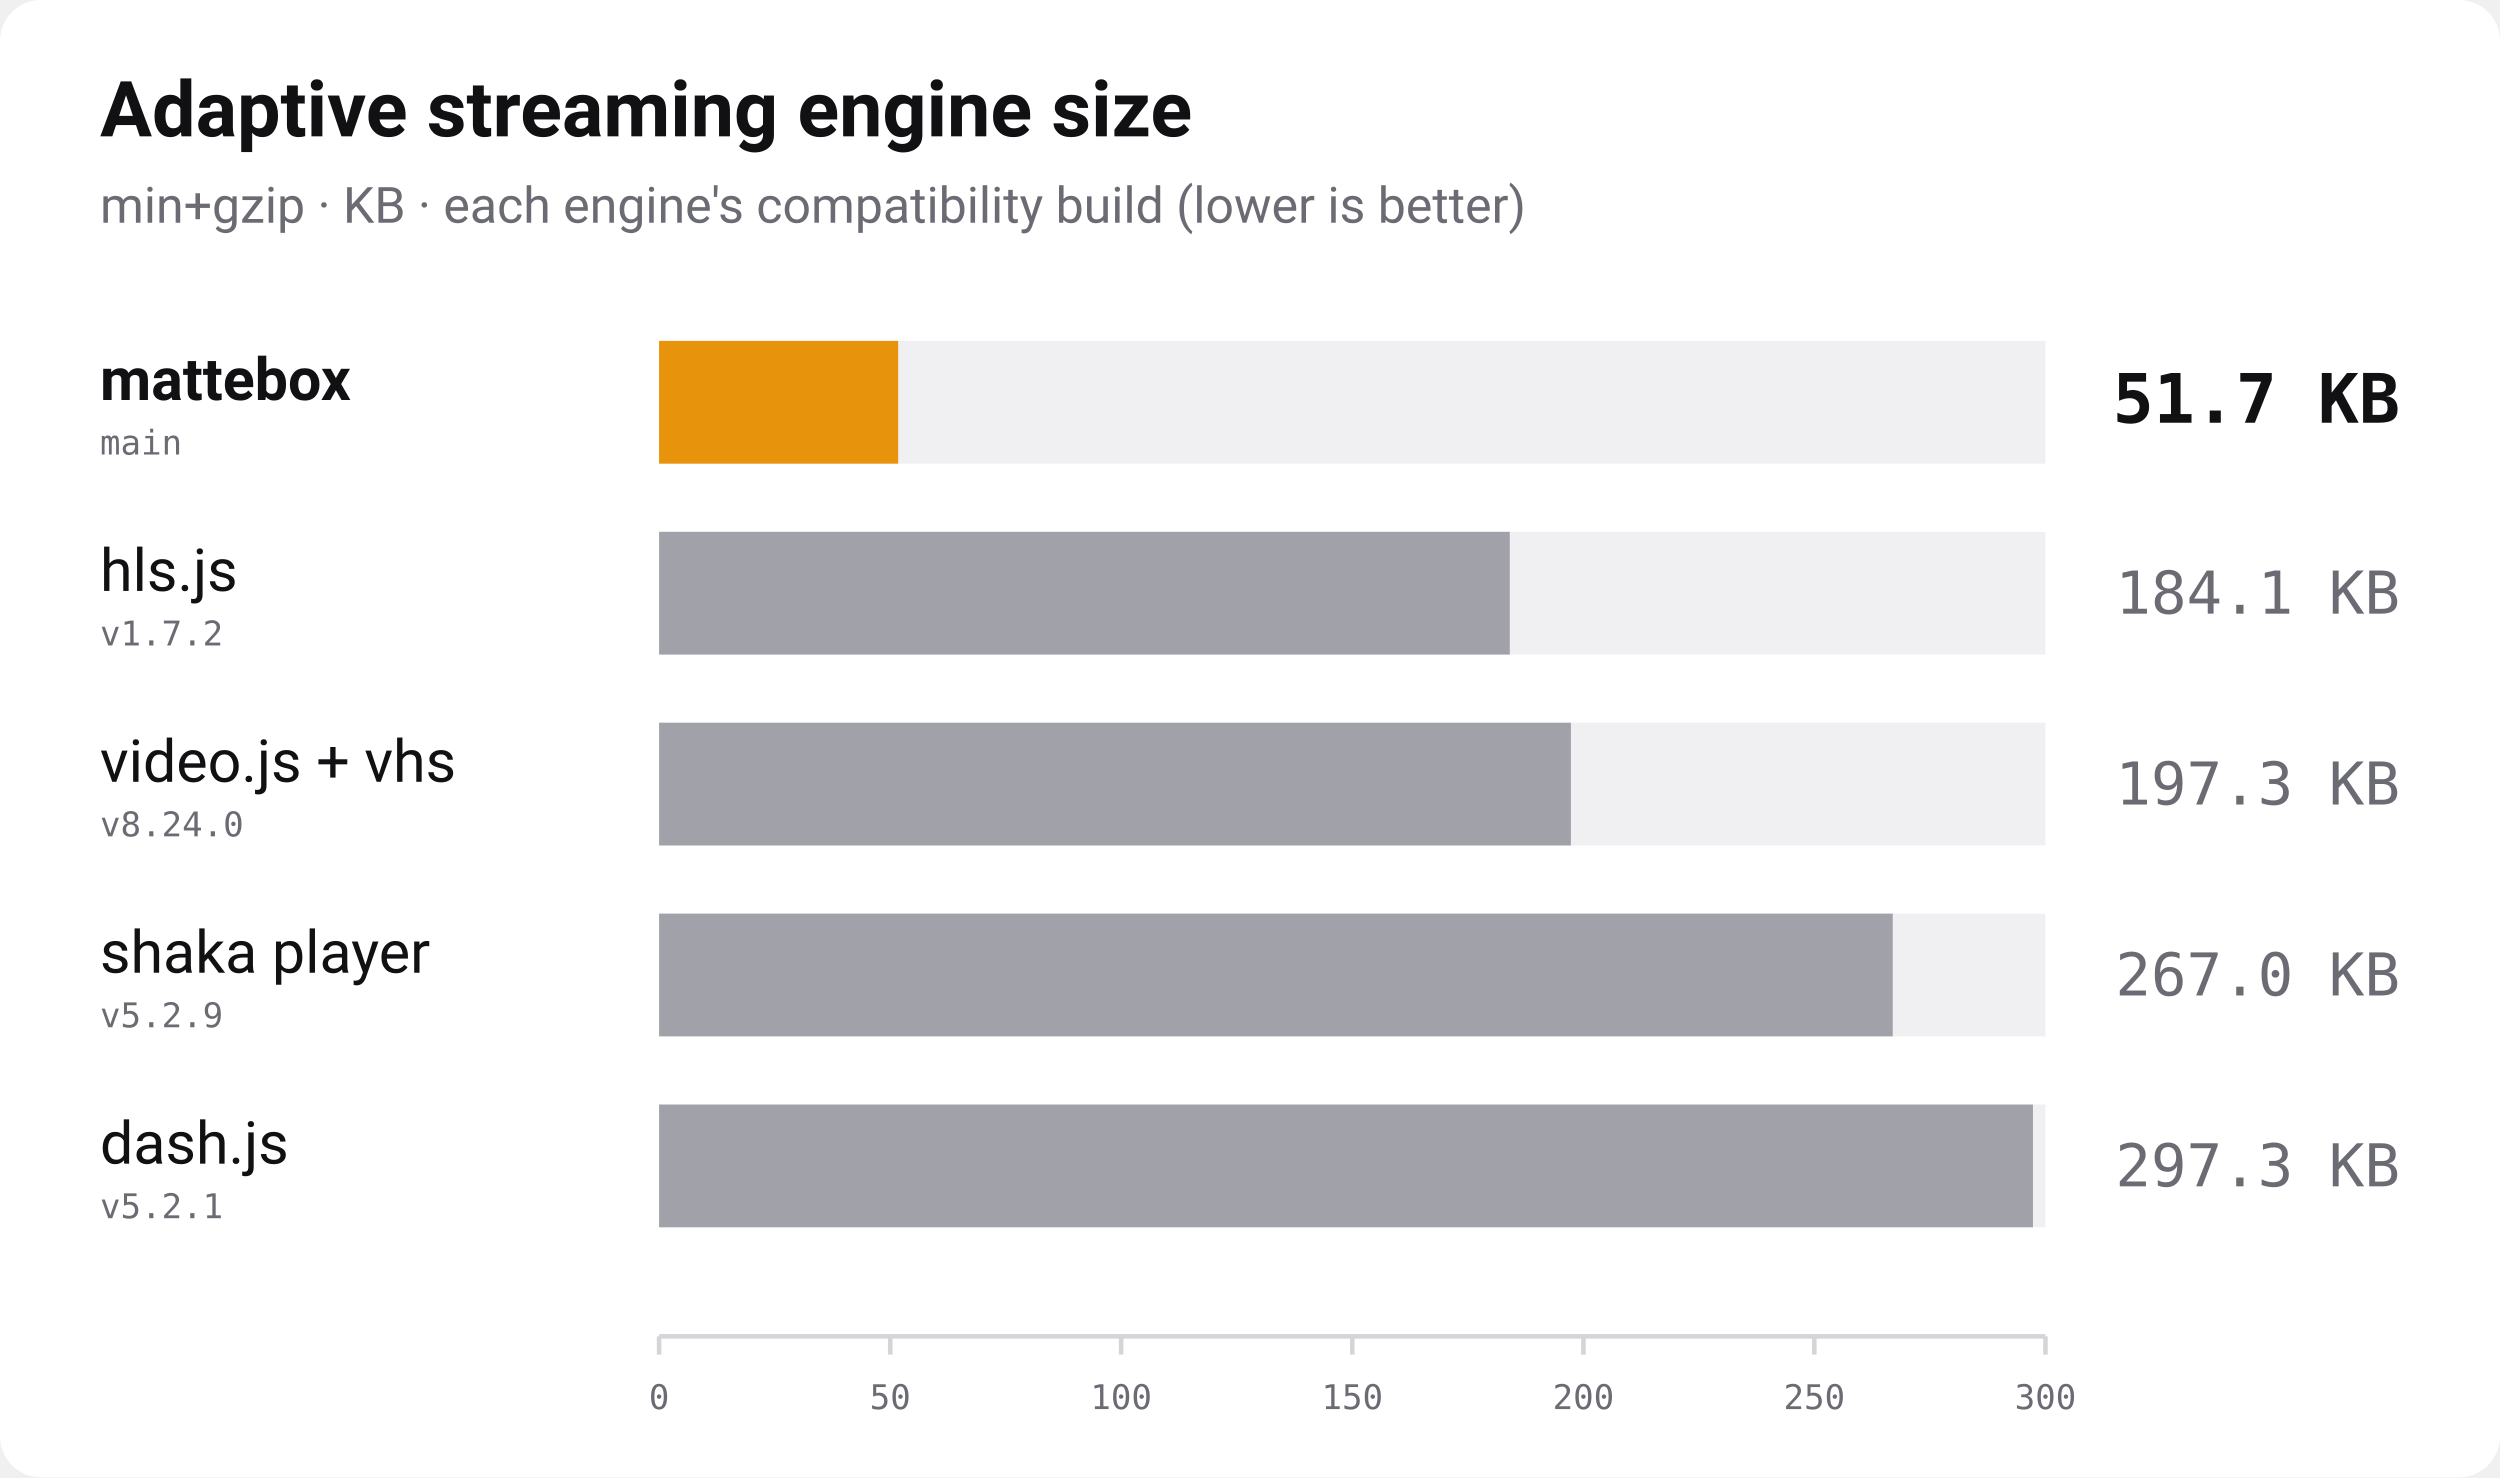
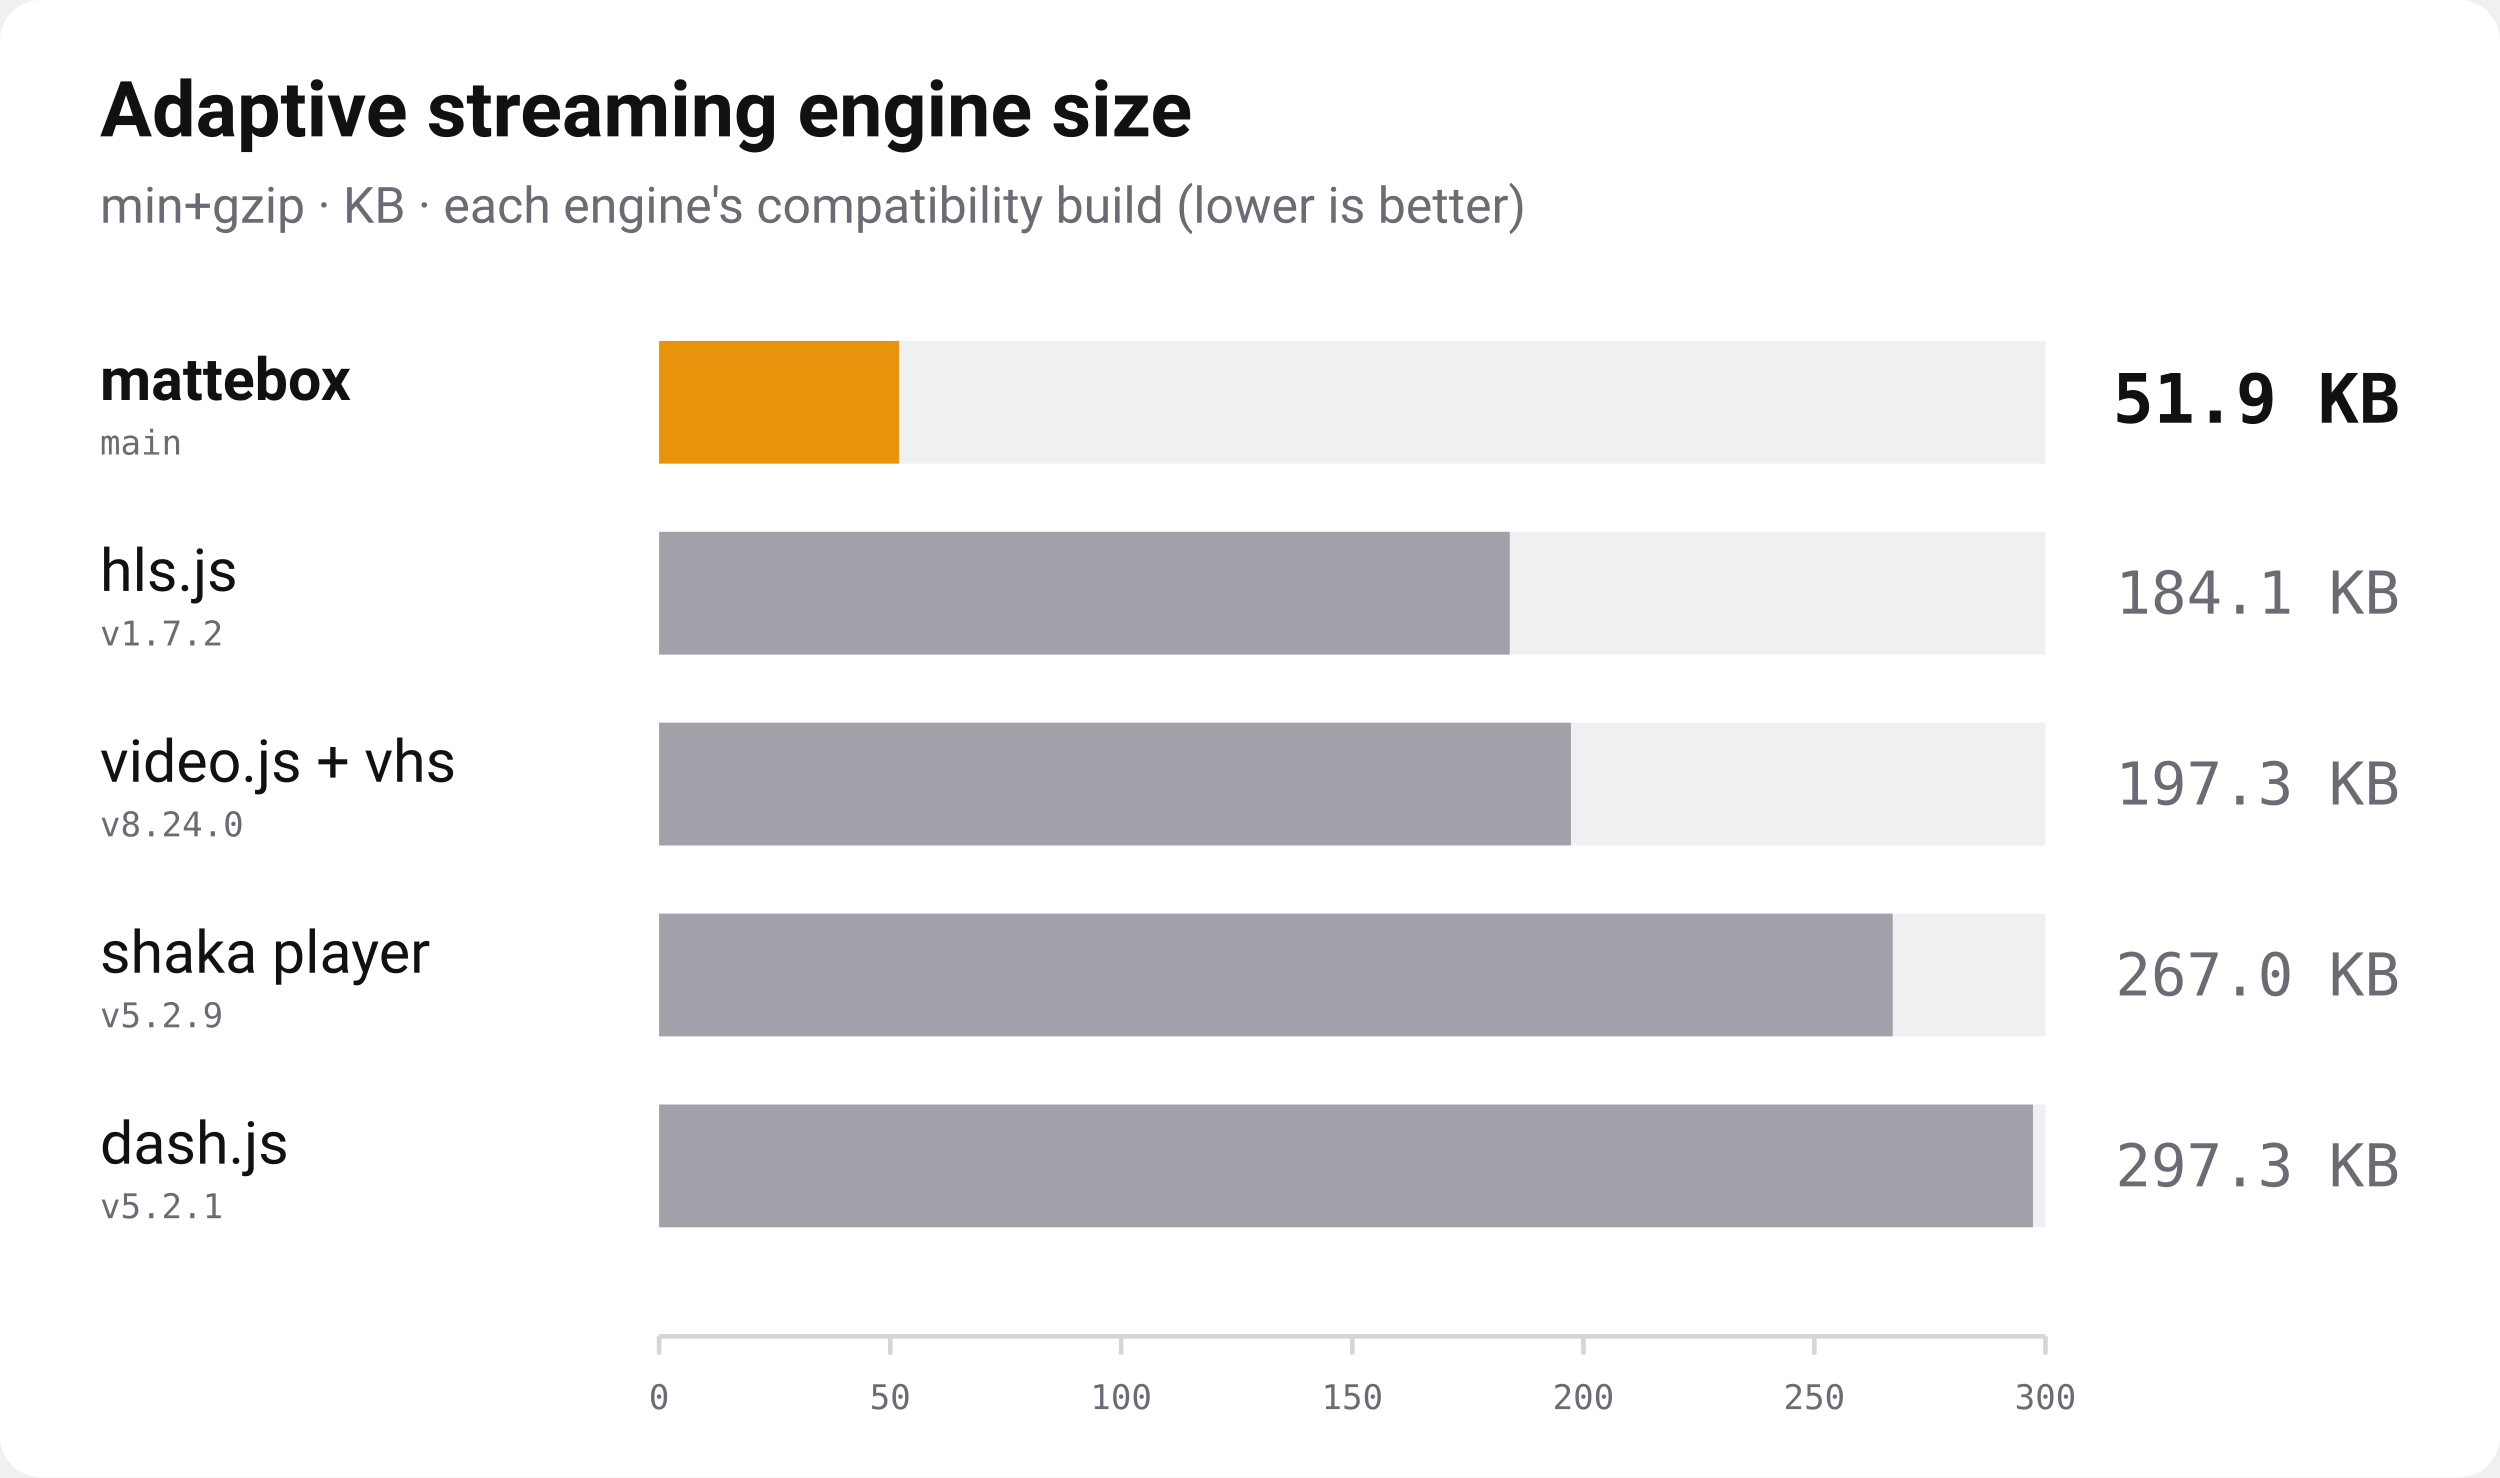
<svg xmlns="http://www.w3.org/2000/svg" width="1100" height="650" viewBox="0 0 1100 650" role="img" aria-label="Bundle size of adaptive streaming players, min+gzip, lower is better">
  <rect width="1100" height="650" rx="18" fill="#ffffff" />
  <text x="44" y="60" font-family="-apple-system, 'Segoe UI', Roboto, Helvetica, Arial, sans-serif" font-size="34" font-weight="700" fill="#111114">Adaptive streaming engine size</text>
  <text x="44" y="98" font-family="-apple-system, 'Segoe UI', Roboto, Helvetica, Arial, sans-serif" font-size="22" fill="#6b6b74">min+gzip · KB · each engine's compatibility build (lower is better)</text>
  <text x="44" y="176" font-family="-apple-system, 'Segoe UI', Roboto, Helvetica, Arial, sans-serif" font-size="26" font-weight="700" fill="#111114">mattebox</text>
  <text x="44" y="200" font-family="ui-monospace, 'SF Mono', Menlo, Consolas, monospace" font-size="15" fill="#6b6b74">main</text>
  <rect x="290" y="150" width="610" height="54" fill="#f0f0f3" />
-   <rect x="290" y="150" width="105.2" height="54" fill="#e8930c" />
-   <text x="1056" y="186" text-anchor="end" font-family="ui-monospace, 'SF Mono', Menlo, Consolas, monospace" font-size="30" font-weight="700" fill="#111114">51.7 KB</text>
+   <rect x="290" y="150" width="105.6" height="54" fill="#e8930c" />
+   <text x="1056" y="186" text-anchor="end" font-family="ui-monospace, 'SF Mono', Menlo, Consolas, monospace" font-size="30" font-weight="700" fill="#111114">51.9 KB</text>
  <text x="44" y="260" font-family="-apple-system, 'Segoe UI', Roboto, Helvetica, Arial, sans-serif" font-size="26" font-weight="400" fill="#111114">hls.js</text>
  <text x="44" y="284" font-family="ui-monospace, 'SF Mono', Menlo, Consolas, monospace" font-size="15" fill="#6b6b74">v1.7.2</text>
  <rect x="290" y="234" width="610" height="54" fill="#f0f0f3" />
  <rect x="290" y="234" width="374.3" height="54" fill="#a1a1aa" />
  <text x="1056" y="270" text-anchor="end" font-family="ui-monospace, 'SF Mono', Menlo, Consolas, monospace" font-size="26" font-weight="400" fill="#6b6b74">184.1 KB</text>
  <text x="44" y="344" font-family="-apple-system, 'Segoe UI', Roboto, Helvetica, Arial, sans-serif" font-size="26" font-weight="400" fill="#111114">video.js + vhs</text>
  <text x="44" y="368" font-family="ui-monospace, 'SF Mono', Menlo, Consolas, monospace" font-size="15" fill="#6b6b74">v8.24.0</text>
  <rect x="290" y="318" width="610" height="54" fill="#f0f0f3" />
  <rect x="290" y="318" width="401.2" height="54" fill="#a1a1aa" />
  <text x="1056" y="354" text-anchor="end" font-family="ui-monospace, 'SF Mono', Menlo, Consolas, monospace" font-size="26" font-weight="400" fill="#6b6b74">197.3 KB</text>
  <text x="44" y="428" font-family="-apple-system, 'Segoe UI', Roboto, Helvetica, Arial, sans-serif" font-size="26" font-weight="400" fill="#111114">shaka player</text>
  <text x="44" y="452" font-family="ui-monospace, 'SF Mono', Menlo, Consolas, monospace" font-size="15" fill="#6b6b74">v5.2.9</text>
  <rect x="290" y="402" width="610" height="54" fill="#f0f0f3" />
  <rect x="290" y="402" width="542.8" height="54" fill="#a1a1aa" />
  <text x="1056" y="438" text-anchor="end" font-family="ui-monospace, 'SF Mono', Menlo, Consolas, monospace" font-size="26" font-weight="400" fill="#6b6b74">267.0 KB</text>
  <text x="44" y="512" font-family="-apple-system, 'Segoe UI', Roboto, Helvetica, Arial, sans-serif" font-size="26" font-weight="400" fill="#111114">dash.js</text>
  <text x="44" y="536" font-family="ui-monospace, 'SF Mono', Menlo, Consolas, monospace" font-size="15" fill="#6b6b74">v5.2.1</text>
  <rect x="290" y="486" width="610" height="54" fill="#f0f0f3" />
  <rect x="290" y="486" width="604.5" height="54" fill="#a1a1aa" />
  <text x="1056" y="522" text-anchor="end" font-family="ui-monospace, 'SF Mono', Menlo, Consolas, monospace" font-size="26" font-weight="400" fill="#6b6b74">297.3 KB</text>
  <line x1="290" y1="588" x2="900" y2="588" stroke="#d4d4d9" stroke-width="2" />
  <line x1="290.0" y1="588" x2="290.0" y2="596" stroke="#d4d4d9" stroke-width="2" />
  <text x="290.0" y="620" text-anchor="middle" font-family="ui-monospace, 'SF Mono', Menlo, Consolas, monospace" font-size="15" fill="#6b6b74">0</text>
  <line x1="391.7" y1="588" x2="391.7" y2="596" stroke="#d4d4d9" stroke-width="2" />
  <text x="391.7" y="620" text-anchor="middle" font-family="ui-monospace, 'SF Mono', Menlo, Consolas, monospace" font-size="15" fill="#6b6b74">50</text>
  <line x1="493.3" y1="588" x2="493.3" y2="596" stroke="#d4d4d9" stroke-width="2" />
  <text x="493.3" y="620" text-anchor="middle" font-family="ui-monospace, 'SF Mono', Menlo, Consolas, monospace" font-size="15" fill="#6b6b74">100</text>
  <line x1="595.0" y1="588" x2="595.0" y2="596" stroke="#d4d4d9" stroke-width="2" />
  <text x="595.0" y="620" text-anchor="middle" font-family="ui-monospace, 'SF Mono', Menlo, Consolas, monospace" font-size="15" fill="#6b6b74">150</text>
  <line x1="696.7" y1="588" x2="696.7" y2="596" stroke="#d4d4d9" stroke-width="2" />
  <text x="696.7" y="620" text-anchor="middle" font-family="ui-monospace, 'SF Mono', Menlo, Consolas, monospace" font-size="15" fill="#6b6b74">200</text>
  <line x1="798.3" y1="588" x2="798.3" y2="596" stroke="#d4d4d9" stroke-width="2" />
  <text x="798.3" y="620" text-anchor="middle" font-family="ui-monospace, 'SF Mono', Menlo, Consolas, monospace" font-size="15" fill="#6b6b74">250</text>
  <line x1="900.0" y1="588" x2="900.0" y2="596" stroke="#d4d4d9" stroke-width="2" />
  <text x="900.0" y="620" text-anchor="middle" font-family="ui-monospace, 'SF Mono', Menlo, Consolas, monospace" font-size="15" fill="#6b6b74">300</text>
</svg>
